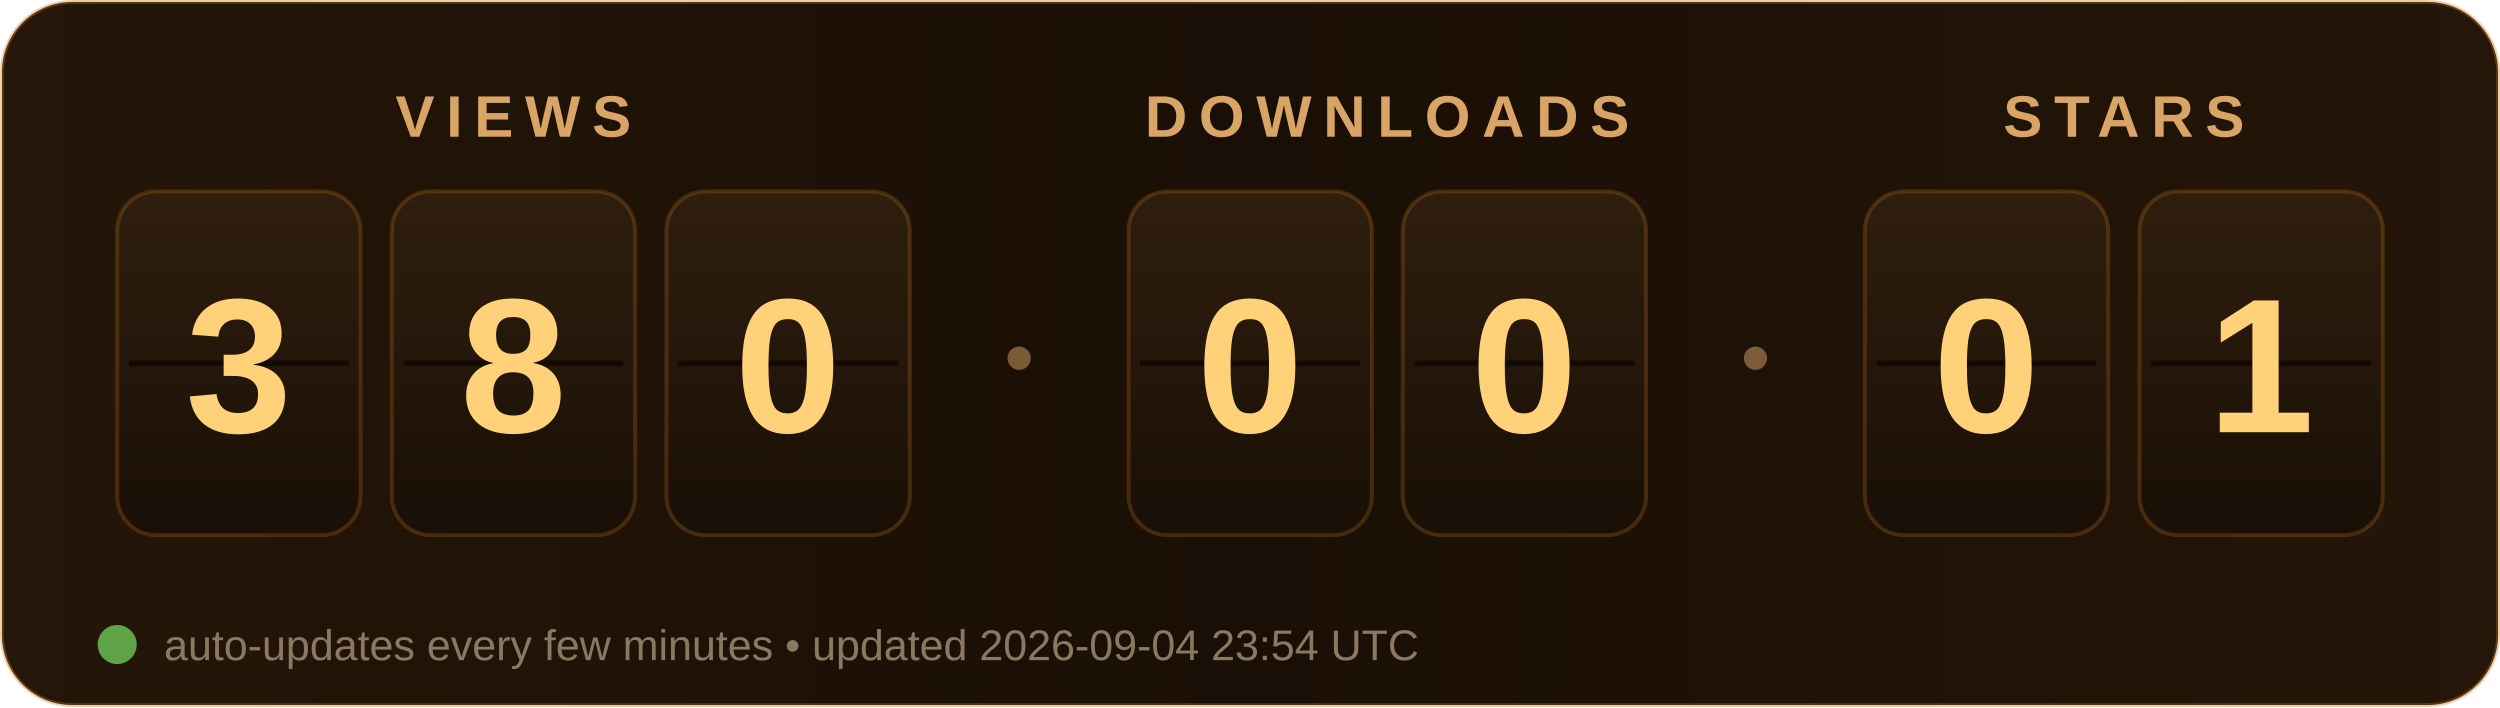
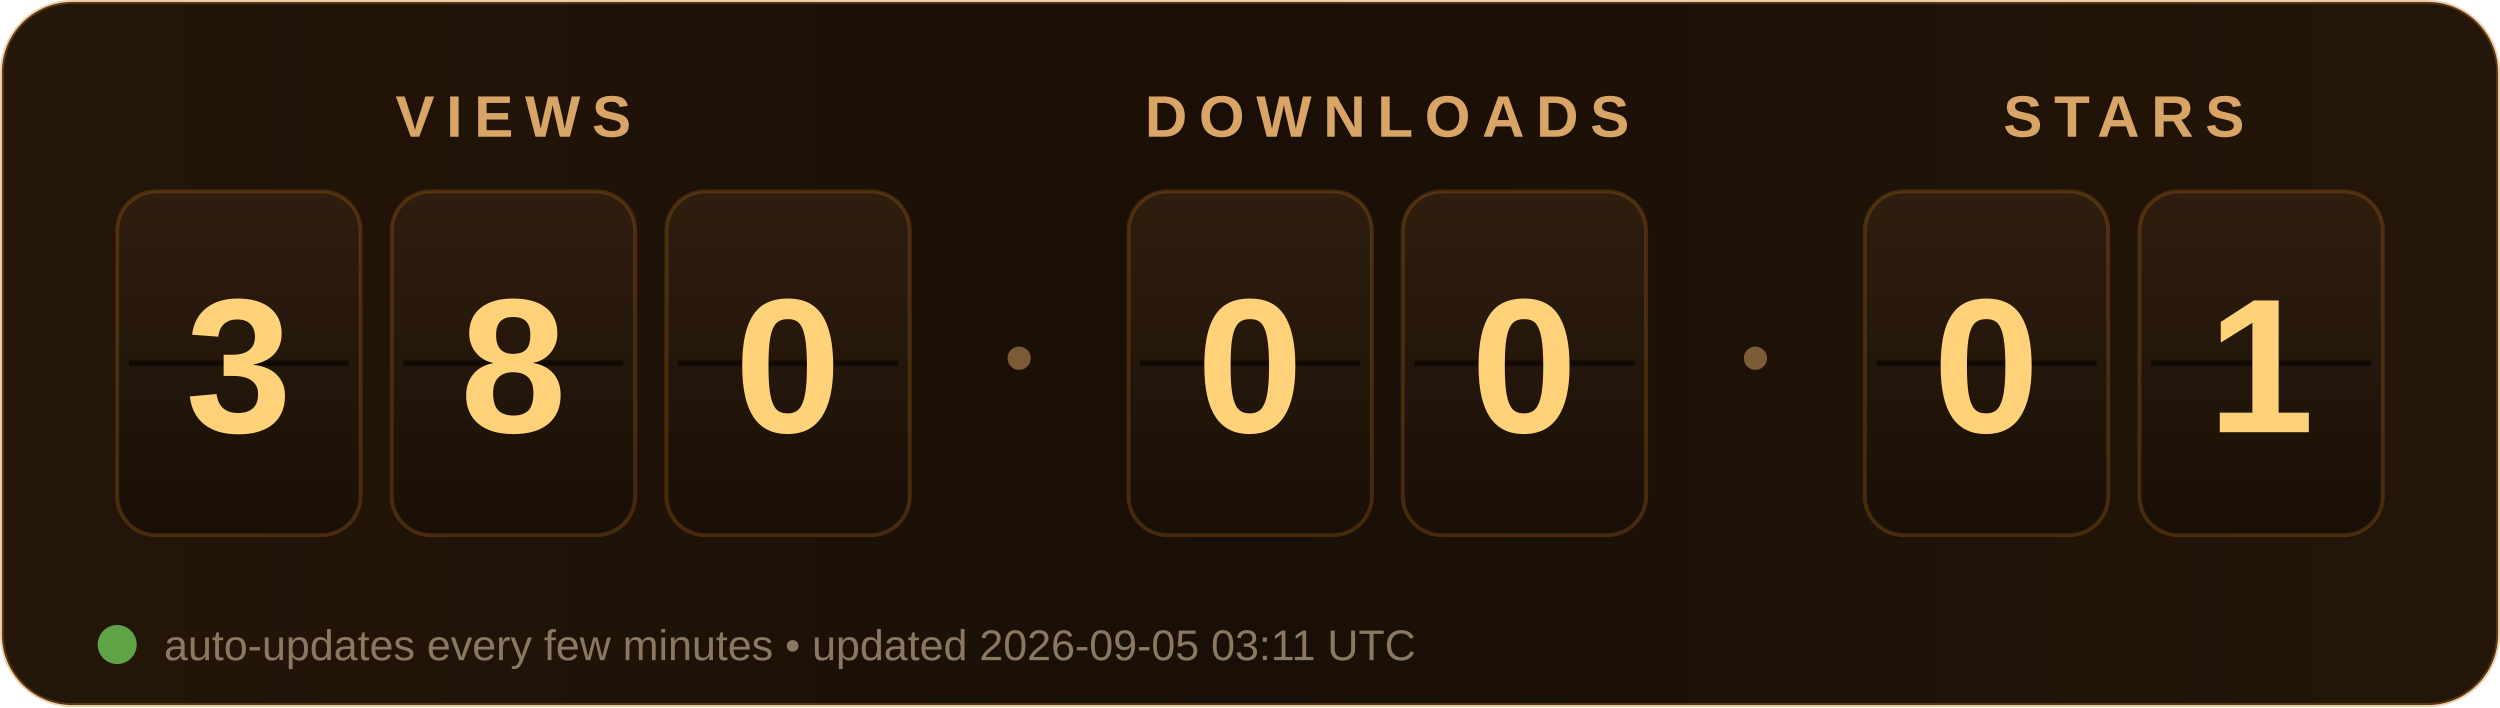
- <svg xmlns="http://www.w3.org/2000/svg" width="640" height="181" viewBox="0 0 640 181" role="img" aria-label="MelonDMA live stats — total views: 380 (tracked since 2026-08-18, GitHub only retains 14 days per API call so earlier history can't be recovered), total downloads: 0, GitHub stars: 1. Updated 2026-09-04 23:54 UTC.">
+ <svg xmlns="http://www.w3.org/2000/svg" width="640" height="181" viewBox="0 0 640 181" role="img" aria-label="MelonDMA live stats — total views: 380 (tracked since 2026-08-18, GitHub only retains 14 days per API call so earlier history can't be recovered), total downloads: 0, GitHub stars: 1. Updated 2026-09-05 03:11 UTC.">
  <defs>
    <linearGradient id="boardBg" x1="0" y1="0" x2="640" y2="0" gradientUnits="userSpaceOnUse">
      <stop offset="0" stop-color="#241608" />
      <stop offset="0.5" stop-color="#1a0f06" />
      <stop offset="1" stop-color="#241608" />
    </linearGradient>
    <linearGradient id="tileBg" x1="0" y1="0" x2="0" y2="88" gradientUnits="userSpaceOnUse">
      <stop offset="0" stop-color="#2f1e0e" />
      <stop offset="1" stop-color="#190f06" />
    </linearGradient>
  </defs>
  <rect x="0.5" y="0.5" width="639" height="180" rx="18" fill="url(#boardBg)" stroke="#C97A1E" stroke-opacity="0.35" />
  <text x="131.4" y="35" text-anchor="middle" font-family="Arial, Helvetica, sans-serif" font-weight="700" font-size="15" letter-spacing="3" fill="#D9A566">VIEWS</text>
  <g transform="translate(30.0,49)">
    <rect width="62.3" height="88" rx="10" fill="url(#tileBg)" stroke="#C97A1E" stroke-opacity="0.25" />
    <line x1="3" y1="44" x2="59.3" y2="44" stroke="#0f0904" stroke-width="1.5" opacity="0.85" />
    <text x="31.1" y="61.64" text-anchor="middle" font-family="Arial, Helvetica, sans-serif" font-weight="900" font-size="49" fill="#FFD27A">3</text>
    <rect x="0" y="44" width="62.3" height="0" rx="10" fill="#3a2410">
      <animate attributeName="height" values="0;88;0" keyTimes="0;0.55;1" dur="0.7s" begin="0.15s" calcMode="spline" keySplines="0.3 0.7 0.3 1;0.3 0 0.7 1" />
      <animate attributeName="y" values="44;0;44" keyTimes="0;0.55;1" dur="0.7s" begin="0.15s" calcMode="spline" keySplines="0.3 0.7 0.3 1;0.3 0 0.7 1" />
    </rect>
  </g>
  <g transform="translate(100.3,49)">
    <rect width="62.3" height="88" rx="10" fill="url(#tileBg)" stroke="#C97A1E" stroke-opacity="0.25" />
    <line x1="3" y1="44" x2="59.3" y2="44" stroke="#0f0904" stroke-width="1.5" opacity="0.85" />
    <text x="31.1" y="61.64" text-anchor="middle" font-family="Arial, Helvetica, sans-serif" font-weight="900" font-size="49" fill="#FFD27A">8</text>
    <rect x="0" y="44" width="62.3" height="0" rx="10" fill="#3a2410">
      <animate attributeName="height" values="0;88;0" keyTimes="0;0.55;1" dur="0.7s" begin="0.24s" calcMode="spline" keySplines="0.3 0.7 0.3 1;0.3 0 0.7 1" />
      <animate attributeName="y" values="44;0;44" keyTimes="0;0.55;1" dur="0.7s" begin="0.24s" calcMode="spline" keySplines="0.3 0.7 0.3 1;0.3 0 0.7 1" />
    </rect>
  </g>
  <g transform="translate(170.6,49)">
    <rect width="62.3" height="88" rx="10" fill="url(#tileBg)" stroke="#C97A1E" stroke-opacity="0.25" />
    <line x1="3" y1="44" x2="59.3" y2="44" stroke="#0f0904" stroke-width="1.5" opacity="0.85" />
    <text x="31.1" y="61.64" text-anchor="middle" font-family="Arial, Helvetica, sans-serif" font-weight="900" font-size="49" fill="#FFD27A">0</text>
    <rect x="0" y="44" width="62.3" height="0" rx="10" fill="#3a2410">
      <animate attributeName="height" values="0;88;0" keyTimes="0;0.55;1" dur="0.7s" begin="0.33s" calcMode="spline" keySplines="0.3 0.7 0.3 1;0.3 0 0.7 1" />
      <animate attributeName="y" values="44;0;44" keyTimes="0;0.55;1" dur="0.7s" begin="0.33s" calcMode="spline" keySplines="0.3 0.7 0.3 1;0.3 0 0.7 1" />
    </rect>
  </g>
  <text x="355.1" y="35" text-anchor="middle" font-family="Arial, Helvetica, sans-serif" font-weight="700" font-size="15" letter-spacing="3" fill="#D9A566">DOWNLOADS</text>
  <g transform="translate(288.9,49)">
    <rect width="62.3" height="88" rx="10" fill="url(#tileBg)" stroke="#C97A1E" stroke-opacity="0.25" />
    <line x1="3" y1="44" x2="59.3" y2="44" stroke="#0f0904" stroke-width="1.5" opacity="0.85" />
    <text x="31.1" y="61.64" text-anchor="middle" font-family="Arial, Helvetica, sans-serif" font-weight="900" font-size="49" fill="#FFD27A">0</text>
    <rect x="0" y="44" width="62.3" height="0" rx="10" fill="#3a2410">
      <animate attributeName="height" values="0;88;0" keyTimes="0;0.55;1" dur="0.7s" begin="0.42s" calcMode="spline" keySplines="0.3 0.7 0.3 1;0.3 0 0.7 1" />
      <animate attributeName="y" values="44;0;44" keyTimes="0;0.55;1" dur="0.7s" begin="0.42s" calcMode="spline" keySplines="0.3 0.7 0.3 1;0.3 0 0.7 1" />
    </rect>
  </g>
  <g transform="translate(359.1,49)">
    <rect width="62.3" height="88" rx="10" fill="url(#tileBg)" stroke="#C97A1E" stroke-opacity="0.25" />
    <line x1="3" y1="44" x2="59.3" y2="44" stroke="#0f0904" stroke-width="1.5" opacity="0.85" />
    <text x="31.1" y="61.64" text-anchor="middle" font-family="Arial, Helvetica, sans-serif" font-weight="900" font-size="49" fill="#FFD27A">0</text>
    <rect x="0" y="44" width="62.3" height="0" rx="10" fill="#3a2410">
      <animate attributeName="height" values="0;88;0" keyTimes="0;0.55;1" dur="0.7s" begin="0.51s" calcMode="spline" keySplines="0.3 0.7 0.3 1;0.3 0 0.7 1" />
      <animate attributeName="y" values="44;0;44" keyTimes="0;0.55;1" dur="0.7s" begin="0.51s" calcMode="spline" keySplines="0.3 0.7 0.3 1;0.3 0 0.7 1" />
    </rect>
  </g>
  <text x="543.7" y="35" text-anchor="middle" font-family="Arial, Helvetica, sans-serif" font-weight="700" font-size="15" letter-spacing="3" fill="#D9A566">STARS</text>
  <g transform="translate(477.4,49)">
    <rect width="62.3" height="88" rx="10" fill="url(#tileBg)" stroke="#C97A1E" stroke-opacity="0.25" />
    <line x1="3" y1="44" x2="59.3" y2="44" stroke="#0f0904" stroke-width="1.5" opacity="0.85" />
    <text x="31.1" y="61.64" text-anchor="middle" font-family="Arial, Helvetica, sans-serif" font-weight="900" font-size="49" fill="#FFD27A">0</text>
    <rect x="0" y="44" width="62.3" height="0" rx="10" fill="#3a2410">
      <animate attributeName="height" values="0;88;0" keyTimes="0;0.55;1" dur="0.7s" begin="0.60s" calcMode="spline" keySplines="0.3 0.7 0.3 1;0.3 0 0.7 1" />
      <animate attributeName="y" values="44;0;44" keyTimes="0;0.55;1" dur="0.7s" begin="0.60s" calcMode="spline" keySplines="0.3 0.7 0.3 1;0.3 0 0.7 1" />
    </rect>
  </g>
  <g transform="translate(547.7,49)">
    <rect width="62.3" height="88" rx="10" fill="url(#tileBg)" stroke="#C97A1E" stroke-opacity="0.25" />
    <line x1="3" y1="44" x2="59.3" y2="44" stroke="#0f0904" stroke-width="1.5" opacity="0.85" />
    <text x="31.1" y="61.64" text-anchor="middle" font-family="Arial, Helvetica, sans-serif" font-weight="900" font-size="49" fill="#FFD27A">1</text>
    <rect x="0" y="44" width="62.3" height="0" rx="10" fill="#3a2410">
      <animate attributeName="height" values="0;88;0" keyTimes="0;0.55;1" dur="0.7s" begin="0.69s" calcMode="spline" keySplines="0.3 0.7 0.3 1;0.3 0 0.7 1" />
      <animate attributeName="y" values="44;0;44" keyTimes="0;0.55;1" dur="0.7s" begin="0.69s" calcMode="spline" keySplines="0.3 0.7 0.3 1;0.3 0 0.7 1" />
    </rect>
  </g>
  <text x="260.9" y="99" text-anchor="middle" font-family="Arial, Helvetica, sans-serif" font-size="22" fill="#D9A566" opacity="0.5">•</text>
  <text x="449.4" y="99" text-anchor="middle" font-family="Arial, Helvetica, sans-serif" font-size="22" fill="#D9A566" opacity="0.5">•</text>
  <circle cx="30" cy="165" r="5" fill="#5FA347">
    <animate attributeName="opacity" values="1;0.35;1" dur="1.8s" repeatCount="indefinite" />
  </circle>
-   <text x="42" y="169" font-family="Arial, Helvetica, sans-serif" font-size="11" fill="#8B7860">auto-updates every few minutes • updated 2026-09-04 23:54 UTC</text>
+   <text x="42" y="169" font-family="Arial, Helvetica, sans-serif" font-size="11" fill="#8B7860">auto-updates every few minutes • updated 2026-09-05 03:11 UTC</text>
</svg>
